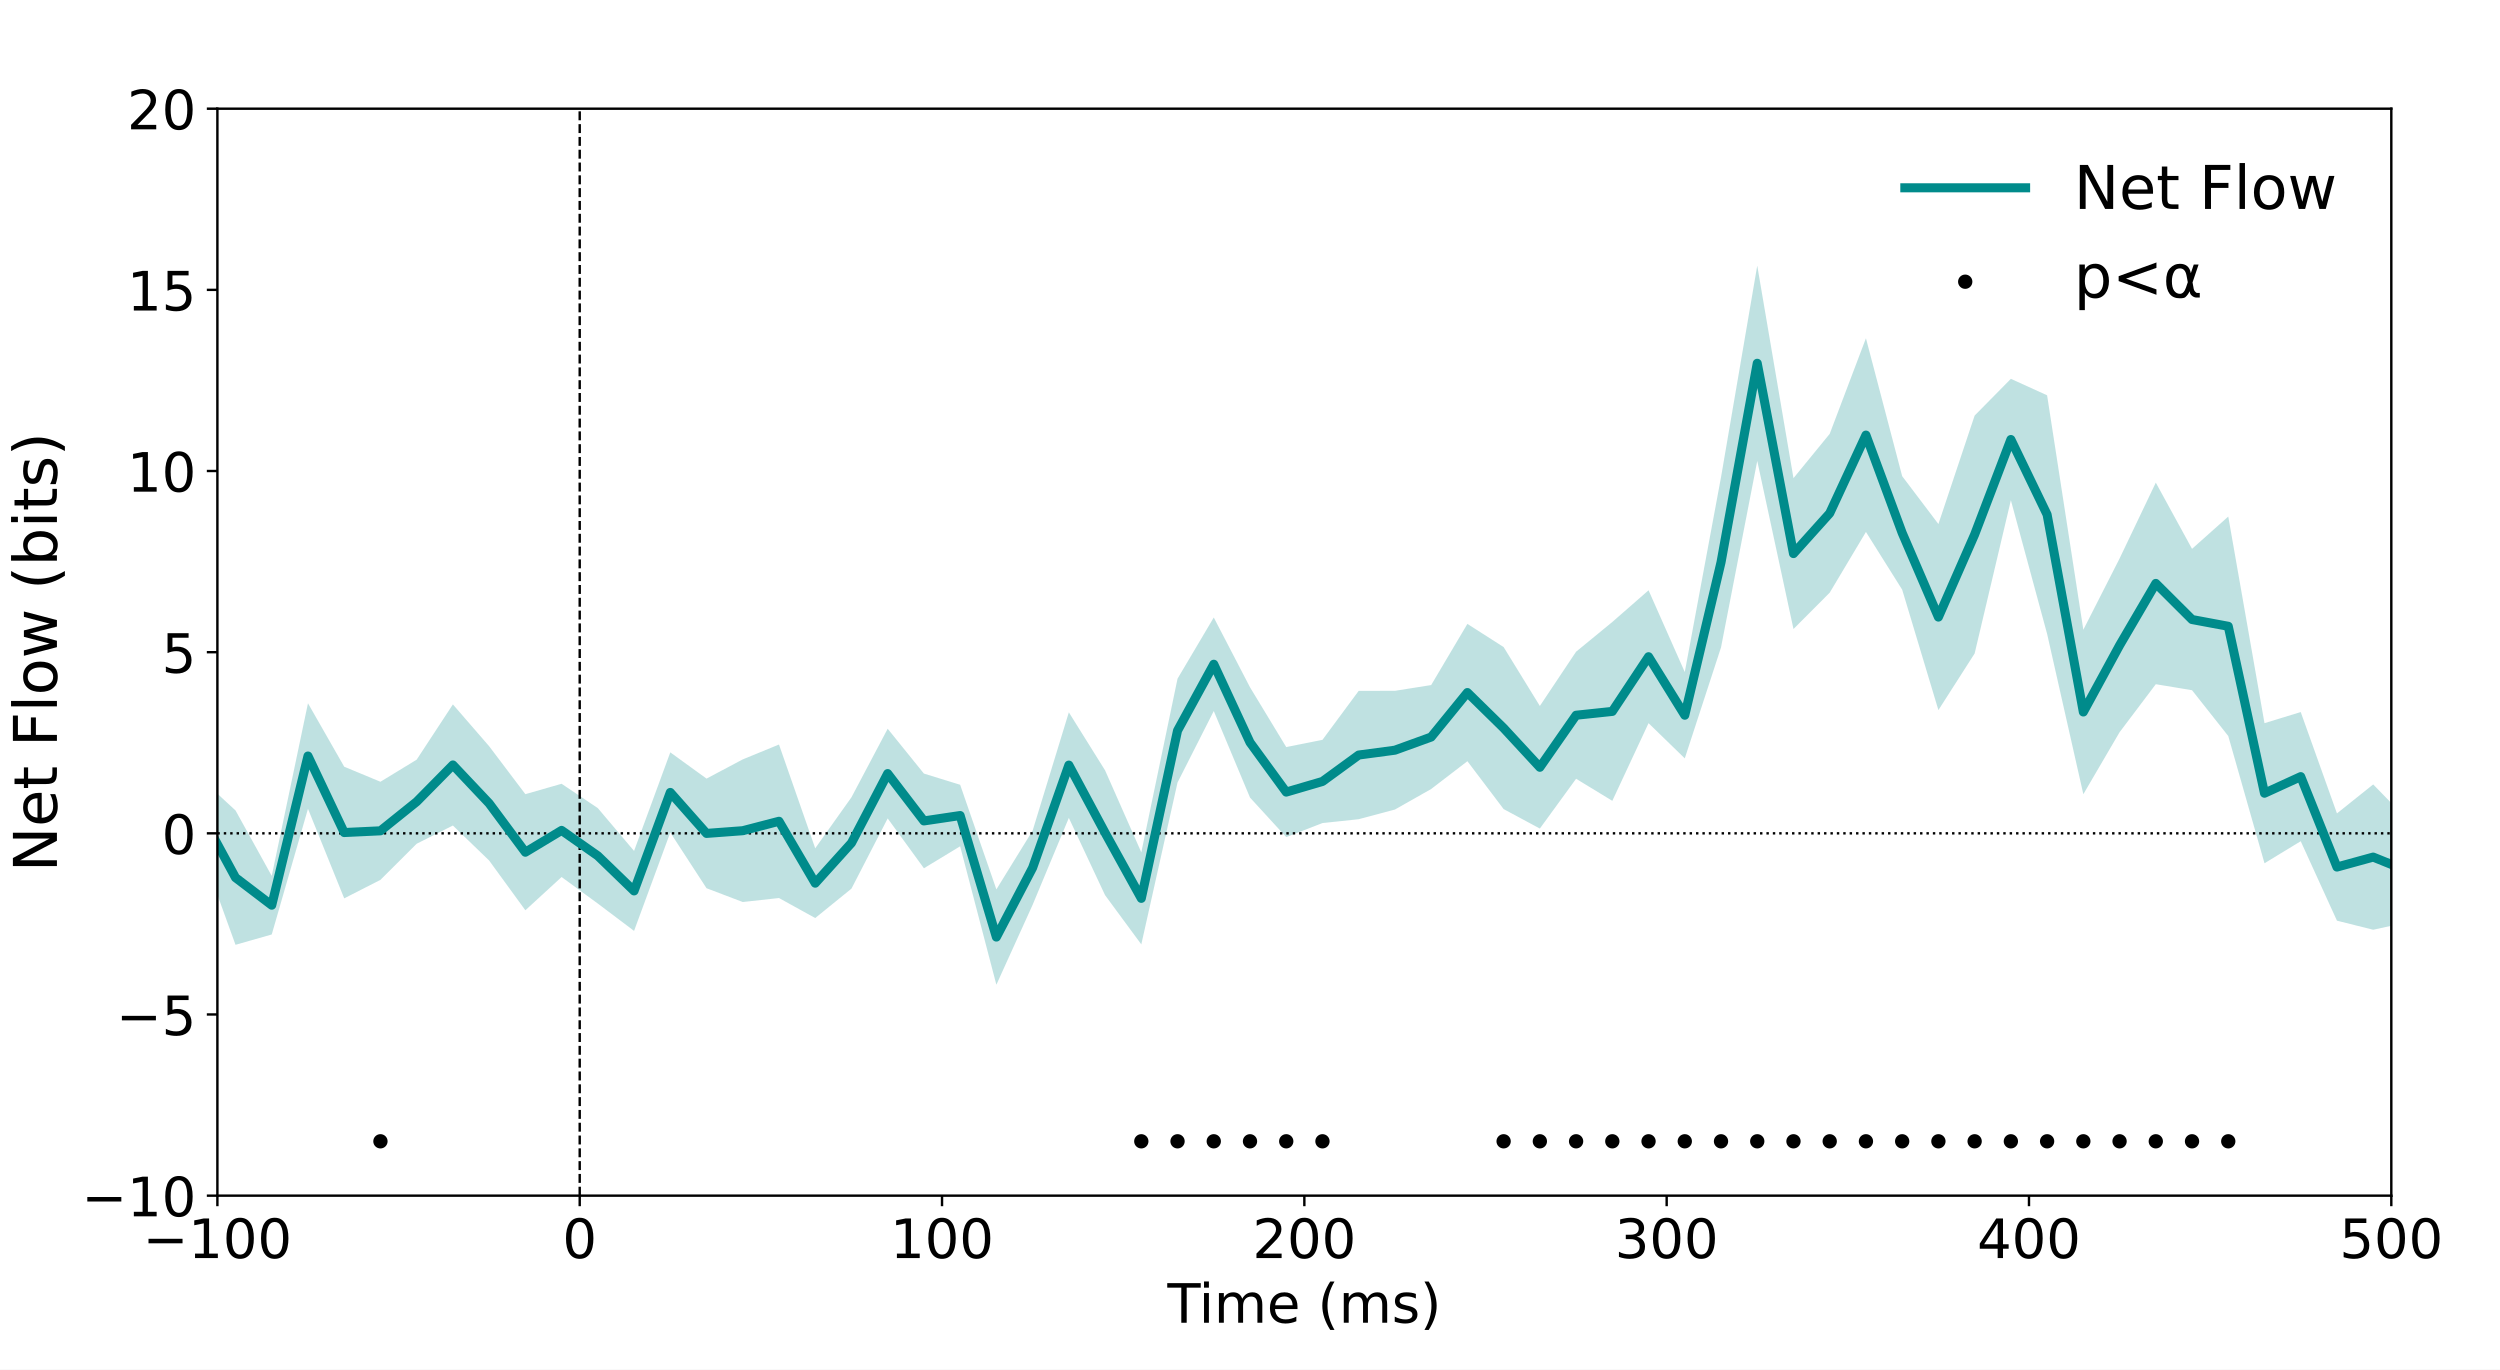
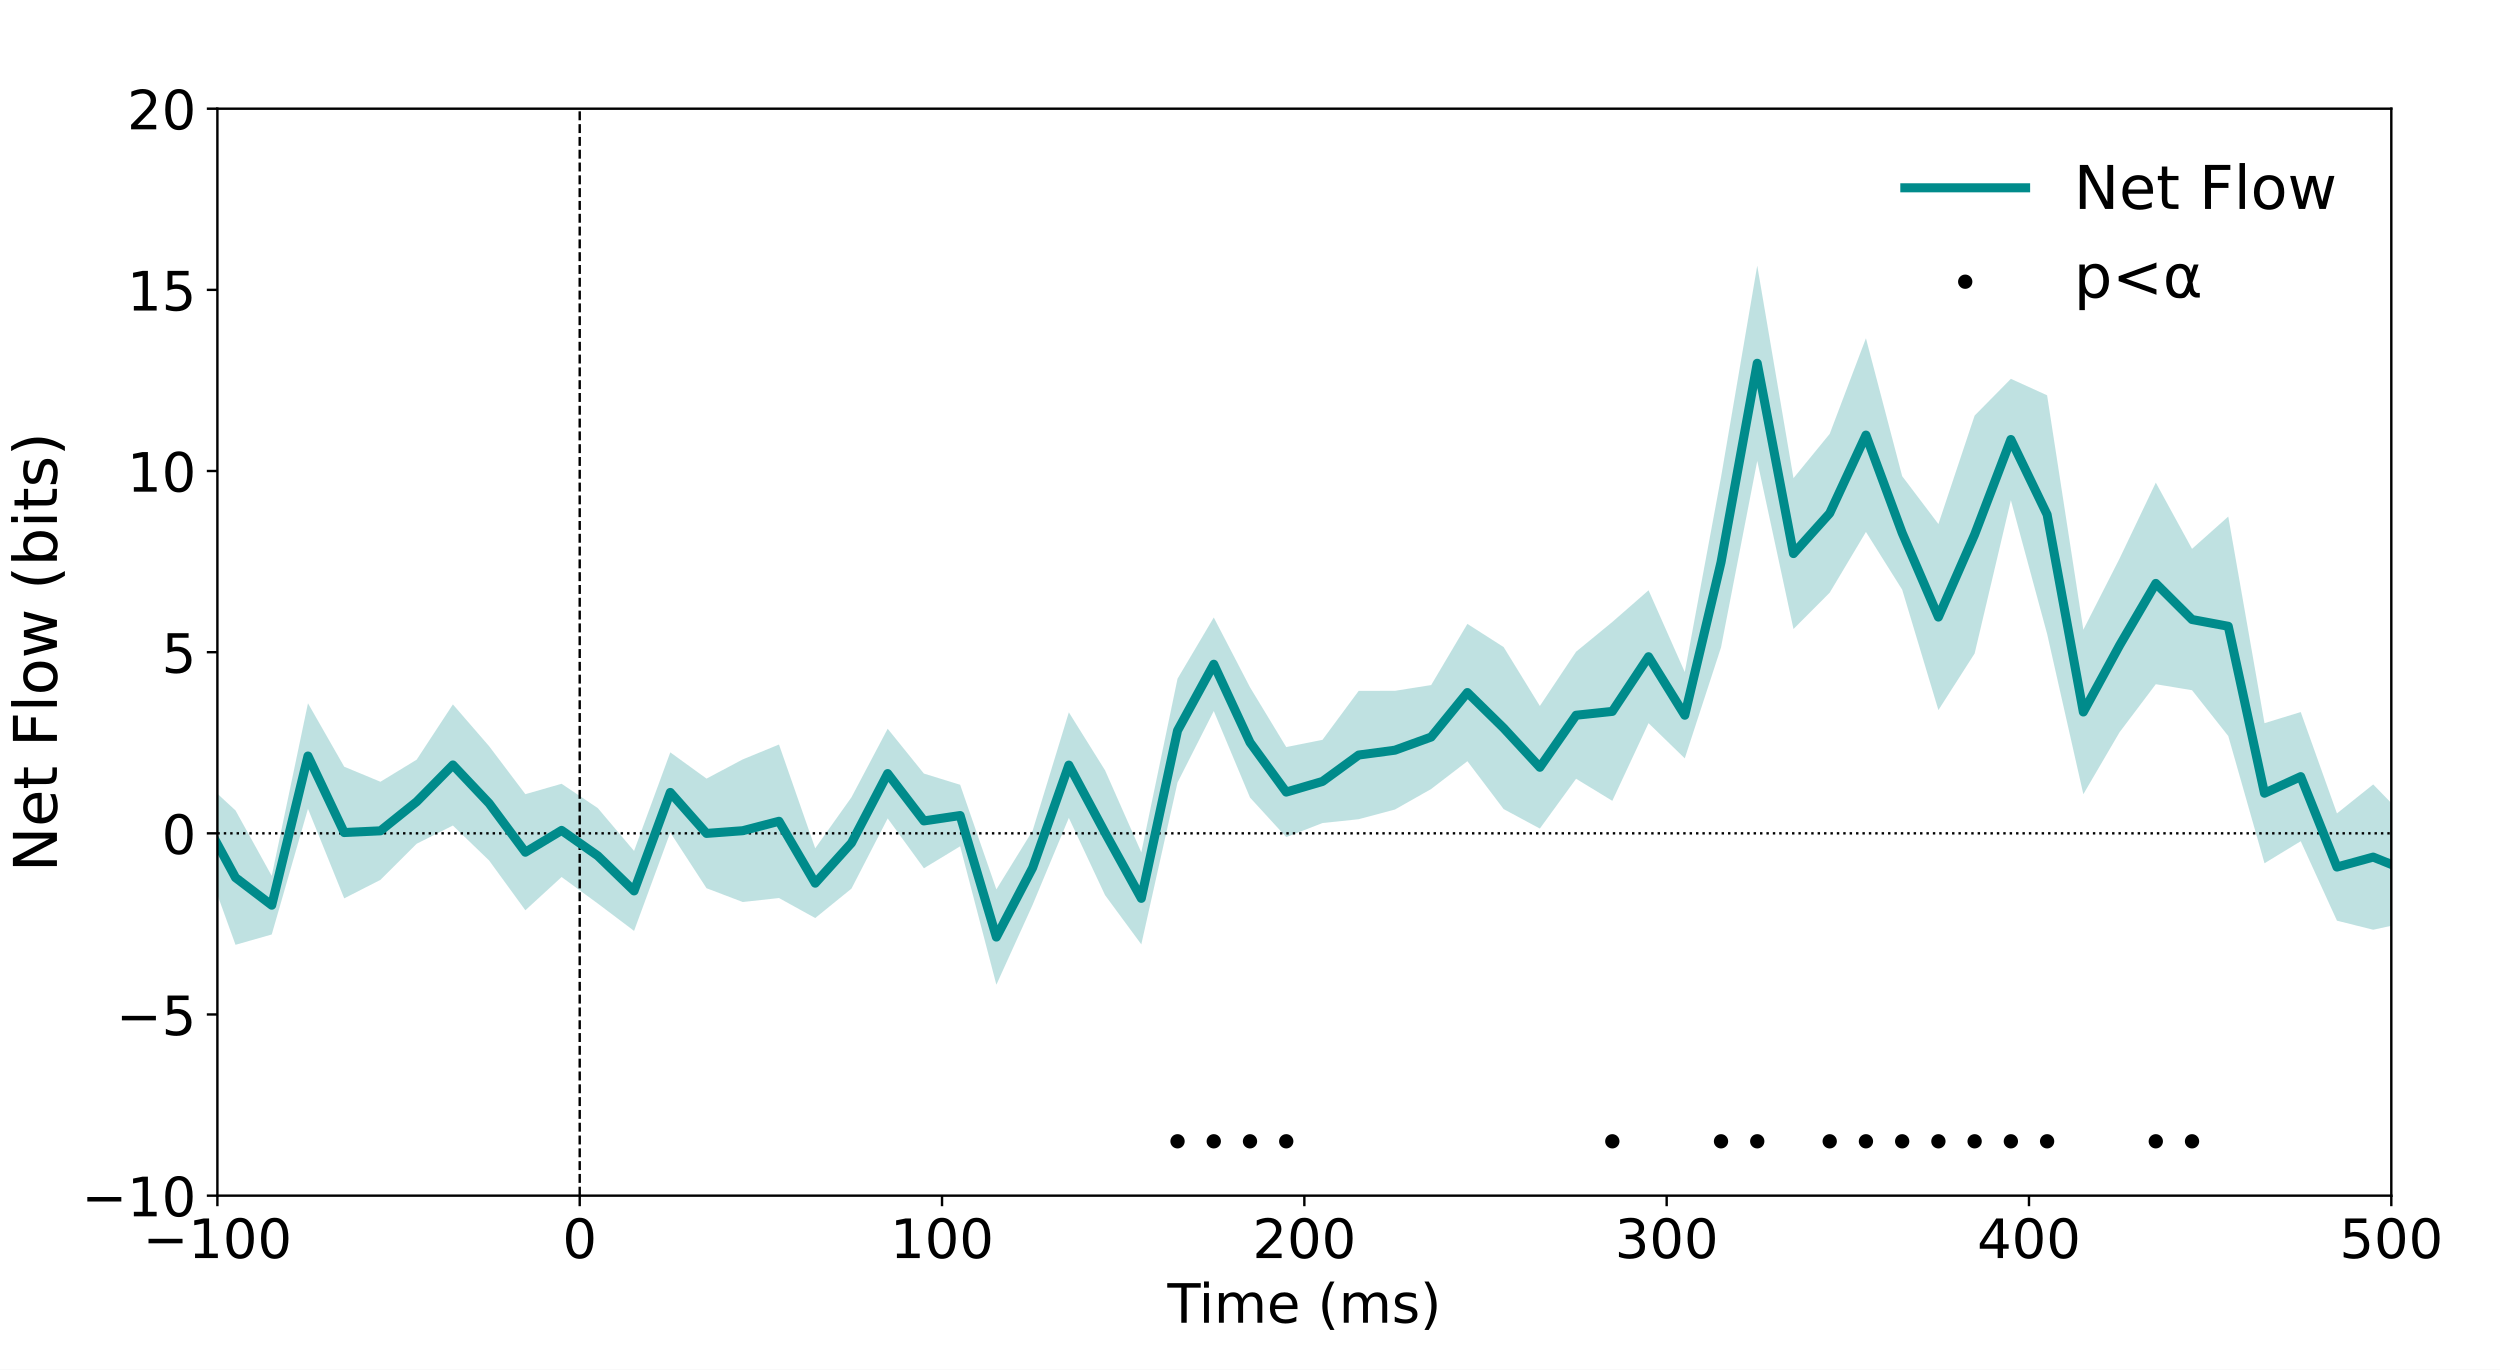
<svg xmlns="http://www.w3.org/2000/svg" xmlns:xlink="http://www.w3.org/1999/xlink" width="828pt" height="453.6pt" viewBox="0 0 828 453.6" version="1.1">
  <defs>
    <style type="text/css">*{stroke-linejoin: round; stroke-linecap: butt}</style>
  </defs>
  <g id="figure_1">
    <g id="patch_1">
      <path d="M 0 453.6  L 828 453.6  L 828 0  L 0 0  z " style="fill: #ffffff" />
    </g>
    <g id="axes_1">
      <g id="patch_2">
        <path d="M 72 396  L 792 396  L 792 36  L 72 36  z " style="fill: #ffffff" />
      </g>
      <g id="PolyCollection_1">
-         <path d="M -6 237.566  L -6 272.671  L 6 289.697  L 18 273.021  L 30 289.96  L 42 311.497  L 54 282.624  L 66 279.716  L 78 312.921  L 90 309.497  L 102 267.867  L 114 297.539  L 126 291.411  L 138 279.449  L 150 273.414  L 162 285.001  L 174 301.483  L 186 290.467  L 198 299.263  L 210 308.313  L 222 275.724  L 234 294.178  L 246 298.748  L 258 297.427  L 270 304.054  L 282 294.323  L 294 271.059  L 306 287.57  L 318 280.293  L 330 326.144  L 342 299.689  L 354 270.887  L 366 296.488  L 378 312.778  L 390 259.174  L 402 235.489  L 414 264.153  L 426 277.247  L 438 272.601  L 450 271.321  L 462 268.119  L 474 261.321  L 486 252.11  L 498 267.968  L 510 274.418  L 522 257.925  L 534 265.239  L 546 239.513  L 558 251.173  L 570 214.421  L 582 152.651  L 594 208.327  L 606 196.294  L 618 176.183  L 630 195.3  L 642 235.184  L 654 216.43  L 666 165.674  L 678 209.934  L 690 263.046  L 702 242.516  L 714 226.611  L 726 228.598  L 738 243.774  L 750 285.911  L 762 278.613  L 774 304.93  L 786 307.933  L 798 305.305  L 810 314.146  L 822 296.41  L 834 306.614  L 846 335.026  L 858 339.206  L 870 322.616  L 882 281.7  L 894 293.972  L 906 269.194  L 918 304.52  L 930 280.166  L 942 313.529  L 954 273.703  L 966 289.232  L 978 272.652  L 990 291.102  L 1002 298.659  L 1014 300.167  L 1026 308.283  L 1038 279.846  L 1050 273.667  L 1062 278.461  L 1074 294.71  L 1086 317.636  L 1098 249.518  L 1110 285.066  L 1122 289.346  L 1134 277.749  L 1146 301.961  L 1146 255.821  L 1146 255.821  L 1134 246.455  L 1122 263.233  L 1110 252.336  L 1098 227.911  L 1086 286.891  L 1074 260.689  L 1062 246.478  L 1050 246.288  L 1038 237.566  L 1026 273.759  L 1014 265.849  L 1002 254.057  L 990 249.32  L 978 243.023  L 966 239.645  L 954 246.666  L 942 283.416  L 930 238.059  L 918 256.352  L 906 224.445  L 894 260.409  L 882 258.524  L 870 288.057  L 858 281.169  L 846 301.259  L 834 273.361  L 822 265.396  L 810 272.44  L 798 272.138  L 786 259.801  L 774 269.403  L 762 235.83  L 750 239.515  L 738 171.079  L 726 181.778  L 714 159.843  L 702 184.984  L 690 208.572  L 678 130.922  L 666 125.469  L 654 137.638  L 642 173.56  L 630 157.708  L 618 112.027  L 606 143.687  L 594 158.368  L 582 87.984  L 570 158.067  L 558 222.585  L 546 195.504  L 534 205.997  L 522 215.847  L 510 233.821  L 498 214.309  L 486 206.635  L 474 226.893  L 462 228.8  L 450 228.81  L 438 245.034  L 426 247.427  L 414 227.624  L 402 204.514  L 390 224.776  L 378 282.296  L 366 255.138  L 354 235.922  L 342 275.114  L 330 294.566  L 318 259.915  L 306 256.209  L 294 241.36  L 282 264.07  L 270 280.953  L 258 246.585  L 246 251.51  L 234 257.874  L 222 249.185  L 210 281.829  L 198 267.652  L 186 259.587  L 174 263.027  L 162 247.144  L 150 233.299  L 138 251.6  L 126 258.921  L 114 253.93  L 102 232.923  L 90 290.1  L 78 268.413  L 66 257.339  L 54 245.672  L 42 289.07  L 30 255.782  L 18 238.205  L 6 258.828  L -6 237.566  z " clip-path="url(#p884e5a79b1)" style="fill: #008b8b; fill-opacity: 0.25" />
+         <path d="M -6 237.566  L -6 272.671  L 6 289.697  L 18 273.021  L 30 289.96  L 42 311.497  L 54 282.624  L 66 279.716  L 78 312.921  L 90 309.497  L 102 267.867  L 114 297.539  L 126 291.411  L 138 279.449  L 150 273.414  L 162 285.001  L 174 301.483  L 186 290.467  L 198 299.263  L 210 308.313  L 222 275.724  L 234 294.178  L 246 298.748  L 258 297.427  L 270 304.054  L 282 294.323  L 294 271.059  L 306 287.57  L 318 280.293  L 330 326.144  L 342 299.689  L 354 270.887  L 366 296.488  L 378 312.778  L 390 259.174  L 402 235.489  L 414 264.153  L 426 277.247  L 438 272.601  L 450 271.321  L 462 268.119  L 474 261.321  L 486 252.11  L 498 267.968  L 510 274.418  L 522 257.925  L 534 265.239  L 546 239.513  L 558 251.173  L 570 214.421  L 582 152.651  L 594 208.327  L 606 196.294  L 618 176.183  L 630 195.3  L 642 235.184  L 654 216.43  L 666 165.674  L 678 209.934  L 690 263.046  L 702 242.516  L 714 226.611  L 726 228.598  L 738 243.774  L 750 285.911  L 762 278.613  L 774 304.93  L 786 307.933  L 798 305.305  L 810 314.146  L 822 296.41  L 834 306.614  L 846 335.026  L 858 339.206  L 870 322.616  L 882 281.7  L 894 293.972  L 906 269.194  L 918 304.52  L 930 280.166  L 942 313.529  L 954 273.703  L 966 289.232  L 978 272.652  L 990 291.102  L 1002 298.659  L 1014 300.167  L 1026 308.283  L 1038 279.846  L 1050 273.667  L 1062 278.461  L 1074 294.71  L 1086 317.636  L 1098 249.518  L 1110 285.066  L 1122 289.346  L 1134 277.749  L 1146 301.961  L 1146 255.821  L 1146 255.821  L 1134 246.455  L 1122 263.233  L 1110 252.336  L 1098 227.911  L 1086 286.891  L 1074 260.689  L 1062 246.478  L 1050 246.288  L 1038 237.566  L 1026 273.759  L 1014 265.849  L 1002 254.057  L 990 249.32  L 978 243.023  L 966 239.645  L 954 246.666  L 942 283.416  L 930 238.059  L 918 256.352  L 906 224.445  L 894 260.409  L 882 258.524  L 870 288.057  L 858 281.169  L 846 301.259  L 834 273.361  L 822 265.396  L 810 272.44  L 798 272.138  L 786 259.801  L 774 269.403  L 762 235.83  L 750 239.515  L 738 171.079  L 726 181.778  L 714 159.843  L 702 184.984  L 690 208.572  L 678 130.922  L 666 125.469  L 654 137.638  L 642 173.56  L 630 157.708  L 618 112.027  L 606 143.687  L 594 158.368  L 582 87.984  L 570 158.067  L 558 222.585  L 546 195.504  L 534 205.997  L 522 215.847  L 510 233.821  L 498 214.309  L 486 206.635  L 474 226.893  L 462 228.8  L 450 228.81  L 438 245.034  L 426 247.427  L 414 227.624  L 402 204.514  L 390 224.776  L 378 282.296  L 366 255.138  L 354 235.922  L 342 275.114  L 330 294.566  L 318 259.915  L 306 256.209  L 294 241.36  L 282 264.07  L 270 280.953  L 258 246.585  L 246 251.51  L 234 257.874  L 222 249.185  L 210 281.829  L 198 267.652  L 186 259.587  L 174 263.027  L 162 247.144  L 150 233.299  L 138 251.6  L 126 258.921  L 114 253.93  L 102 232.923  L 90 290.1  L 78 268.413  L 66 257.339  L 54 245.672  L 42 289.07  L 30 255.782  L 18 238.205  L 6 258.828  L -6 237.566  z " clip-path="url(#p13a13a6a0f)" style="fill: #008b8b; fill-opacity: 0.25" />
      </g>
      <g id="matplotlib.axis_1">
        <g id="xtick_1">
          <g id="line2d_1">
            <defs>
-               <path id="m52798f2dbb" d="M 0 0  L 0 3.5  " style="stroke: #000000; stroke-width: 0.8" />
-             </defs>
-             <g>
-               <use xlink:href="#m52798f2dbb" x="72" y="396" style="stroke: #000000; stroke-width: 0.8" />
+               <path id="m64ba8bc2fc" d="M 0 0  L 0 3.5  " style="stroke: #000000; stroke-width: 0.8" />
+             </defs>
+             <g>
+               <use xlink:href="#m64ba8bc2fc" x="72" y="396" style="stroke: #000000; stroke-width: 0.8" />
            </g>
          </g>
          <g id="text_1">
            <g transform="translate(47.27953 416.6772) scale(0.18 -0.18)">
              <defs>
                <path id="DejaVuSans-2212" d="M 678 2272  L 4684 2272  L 4684 1741  L 678 1741  L 678 2272  z " transform="scale(0.015625)" />
                <path id="DejaVuSans-31" d="M 794 531  L 1825 531  L 1825 4091  L 703 3866  L 703 4441  L 1819 4666  L 2450 4666  L 2450 531  L 3481 531  L 3481 0  L 794 0  L 794 531  z " transform="scale(0.015625)" />
                <path id="DejaVuSans-30" d="M 2034 4250  Q 1547 4250 1301 3770  Q 1056 3291 1056 2328  Q 1056 1369 1301 889  Q 1547 409 2034 409  Q 2525 409 2770 889  Q 3016 1369 3016 2328  Q 3016 3291 2770 3770  Q 2525 4250 2034 4250  z M 2034 4750  Q 2819 4750 3233 4129  Q 3647 3509 3647 2328  Q 3647 1150 3233 529  Q 2819 -91 2034 -91  Q 1250 -91 836 529  Q 422 1150 422 2328  Q 422 3509 836 4129  Q 1250 4750 2034 4750  z " transform="scale(0.015625)" />
              </defs>
              <use xlink:href="#DejaVuSans-2212" />
              <use xlink:href="#DejaVuSans-31" x="83.789" />
              <use xlink:href="#DejaVuSans-30" x="147.412" />
              <use xlink:href="#DejaVuSans-30" x="211.035" />
            </g>
          </g>
        </g>
        <g id="xtick_2">
          <g id="line2d_2">
            <g>
-               <use xlink:href="#m52798f2dbb" x="192" y="396" style="stroke: #000000; stroke-width: 0.8" />
+               <use xlink:href="#m64ba8bc2fc" x="192" y="396" style="stroke: #000000; stroke-width: 0.8" />
            </g>
          </g>
          <g id="text_2">
            <g transform="translate(186.2738 416.6772) scale(0.18 -0.18)">
              <use xlink:href="#DejaVuSans-30" />
            </g>
          </g>
        </g>
        <g id="xtick_3">
          <g id="line2d_3">
            <g>
-               <use xlink:href="#m52798f2dbb" x="312" y="396" style="stroke: #000000; stroke-width: 0.8" />
+               <use xlink:href="#m64ba8bc2fc" x="312" y="396" style="stroke: #000000; stroke-width: 0.8" />
            </g>
          </g>
          <g id="text_3">
            <g transform="translate(294.8213 416.6772) scale(0.18 -0.18)">
              <use xlink:href="#DejaVuSans-31" />
              <use xlink:href="#DejaVuSans-30" x="63.623" />
              <use xlink:href="#DejaVuSans-30" x="127.246" />
            </g>
          </g>
        </g>
        <g id="xtick_4">
          <g id="line2d_4">
            <g>
-               <use xlink:href="#m52798f2dbb" x="432" y="396" style="stroke: #000000; stroke-width: 0.8" />
+               <use xlink:href="#m64ba8bc2fc" x="432" y="396" style="stroke: #000000; stroke-width: 0.8" />
            </g>
          </g>
          <g id="text_4">
            <g transform="translate(414.8213 416.6772) scale(0.18 -0.18)">
              <defs>
                <path id="DejaVuSans-32" d="M 1228 531  L 3431 531  L 3431 0  L 469 0  L 469 531  Q 828 903 1448 1529  Q 2069 2156 2228 2338  Q 2531 2678 2651 2914  Q 2772 3150 2772 3378  Q 2772 3750 2511 3984  Q 2250 4219 1831 4219  Q 1534 4219 1204 4116  Q 875 4013 500 3803  L 500 4441  Q 881 4594 1212 4672  Q 1544 4750 1819 4750  Q 2544 4750 2975 4387  Q 3406 4025 3406 3419  Q 3406 3131 3298 2873  Q 3191 2616 2906 2266  Q 2828 2175 2409 1742  Q 1991 1309 1228 531  z " transform="scale(0.015625)" />
              </defs>
              <use xlink:href="#DejaVuSans-32" />
              <use xlink:href="#DejaVuSans-30" x="63.623" />
              <use xlink:href="#DejaVuSans-30" x="127.246" />
            </g>
          </g>
        </g>
        <g id="xtick_5">
          <g id="line2d_5">
            <g>
-               <use xlink:href="#m52798f2dbb" x="552" y="396" style="stroke: #000000; stroke-width: 0.8" />
+               <use xlink:href="#m64ba8bc2fc" x="552" y="396" style="stroke: #000000; stroke-width: 0.8" />
            </g>
          </g>
          <g id="text_5">
            <g transform="translate(534.8212 416.6772) scale(0.18 -0.18)">
              <defs>
                <path id="DejaVuSans-33" d="M 2597 2516  Q 3050 2419 3304 2112  Q 3559 1806 3559 1356  Q 3559 666 3084 287  Q 2609 -91 1734 -91  Q 1441 -91 1130 -33  Q 819 25 488 141  L 488 750  Q 750 597 1062 519  Q 1375 441 1716 441  Q 2309 441 2620 675  Q 2931 909 2931 1356  Q 2931 1769 2642 2001  Q 2353 2234 1838 2234  L 1294 2234  L 1294 2753  L 1863 2753  Q 2328 2753 2575 2939  Q 2822 3125 2822 3475  Q 2822 3834 2567 4026  Q 2313 4219 1838 4219  Q 1578 4219 1281 4162  Q 984 4106 628 3988  L 628 4550  Q 988 4650 1302 4700  Q 1616 4750 1894 4750  Q 2613 4750 3031 4423  Q 3450 4097 3450 3541  Q 3450 3153 3228 2886  Q 3006 2619 2597 2516  z " transform="scale(0.015625)" />
              </defs>
              <use xlink:href="#DejaVuSans-33" />
              <use xlink:href="#DejaVuSans-30" x="63.623" />
              <use xlink:href="#DejaVuSans-30" x="127.246" />
            </g>
          </g>
        </g>
        <g id="xtick_6">
          <g id="line2d_6">
            <g>
-               <use xlink:href="#m52798f2dbb" x="672" y="396" style="stroke: #000000; stroke-width: 0.8" />
+               <use xlink:href="#m64ba8bc2fc" x="672" y="396" style="stroke: #000000; stroke-width: 0.8" />
            </g>
          </g>
          <g id="text_6">
            <g transform="translate(654.8212 416.6772) scale(0.18 -0.18)">
              <defs>
                <path id="DejaVuSans-34" d="M 2419 4116  L 825 1625  L 2419 1625  L 2419 4116  z M 2253 4666  L 3047 4666  L 3047 1625  L 3713 1625  L 3713 1100  L 3047 1100  L 3047 0  L 2419 0  L 2419 1100  L 313 1100  L 313 1709  L 2253 4666  z " transform="scale(0.015625)" />
              </defs>
              <use xlink:href="#DejaVuSans-34" />
              <use xlink:href="#DejaVuSans-30" x="63.623" />
              <use xlink:href="#DejaVuSans-30" x="127.246" />
            </g>
          </g>
        </g>
        <g id="xtick_7">
          <g id="line2d_7">
            <g>
-               <use xlink:href="#m52798f2dbb" x="792" y="396" style="stroke: #000000; stroke-width: 0.8" />
+               <use xlink:href="#m64ba8bc2fc" x="792" y="396" style="stroke: #000000; stroke-width: 0.8" />
            </g>
          </g>
          <g id="text_7">
            <g transform="translate(774.8212 416.6772) scale(0.18 -0.18)">
              <defs>
                <path id="DejaVuSans-35" d="M 691 4666  L 3169 4666  L 3169 4134  L 1269 4134  L 1269 2991  Q 1406 3038 1543 3061  Q 1681 3084 1819 3084  Q 2600 3084 3056 2656  Q 3513 2228 3513 1497  Q 3513 744 3044 326  Q 2575 -91 1722 -91  Q 1428 -91 1123 -41  Q 819 9 494 109  L 494 744  Q 775 591 1075 516  Q 1375 441 1709 441  Q 2250 441 2565 725  Q 2881 1009 2881 1497  Q 2881 1984 2565 2268  Q 2250 2553 1709 2553  Q 1456 2553 1204 2497  Q 953 2441 691 2322  L 691 4666  z " transform="scale(0.015625)" />
              </defs>
              <use xlink:href="#DejaVuSans-35" />
              <use xlink:href="#DejaVuSans-30" x="63.623" />
              <use xlink:href="#DejaVuSans-30" x="127.246" />
            </g>
          </g>
        </g>
        <g id="text_8">
          <g transform="translate(386.6414 438.0978) scale(0.18 -0.18)">
            <defs>
              <path id="DejaVuSans-54" d="M -19 4666  L 3928 4666  L 3928 4134  L 2272 4134  L 2272 0  L 1638 0  L 1638 4134  L -19 4134  L -19 4666  z " transform="scale(0.015625)" />
              <path id="DejaVuSans-69" d="M 603 3500  L 1178 3500  L 1178 0  L 603 0  L 603 3500  z M 603 4863  L 1178 4863  L 1178 4134  L 603 4134  L 603 4863  z " transform="scale(0.015625)" />
              <path id="DejaVuSans-6d" d="M 3328 2828  Q 3544 3216 3844 3400  Q 4144 3584 4550 3584  Q 5097 3584 5394 3201  Q 5691 2819 5691 2113  L 5691 0  L 5113 0  L 5113 2094  Q 5113 2597 4934 2840  Q 4756 3084 4391 3084  Q 3944 3084 3684 2787  Q 3425 2491 3425 1978  L 3425 0  L 2847 0  L 2847 2094  Q 2847 2600 2669 2842  Q 2491 3084 2119 3084  Q 1678 3084 1418 2786  Q 1159 2488 1159 1978  L 1159 0  L 581 0  L 581 3500  L 1159 3500  L 1159 2956  Q 1356 3278 1631 3431  Q 1906 3584 2284 3584  Q 2666 3584 2933 3390  Q 3200 3197 3328 2828  z " transform="scale(0.015625)" />
              <path id="DejaVuSans-65" d="M 3597 1894  L 3597 1613  L 953 1613  Q 991 1019 1311 708  Q 1631 397 2203 397  Q 2534 397 2845 478  Q 3156 559 3463 722  L 3463 178  Q 3153 47 2828 -22  Q 2503 -91 2169 -91  Q 1331 -91 842 396  Q 353 884 353 1716  Q 353 2575 817 3079  Q 1281 3584 2069 3584  Q 2775 3584 3186 3129  Q 3597 2675 3597 1894  z M 3022 2063  Q 3016 2534 2758 2815  Q 2500 3097 2075 3097  Q 1594 3097 1305 2825  Q 1016 2553 972 2059  L 3022 2063  z " transform="scale(0.015625)" />
              <path id="DejaVuSans-20" transform="scale(0.015625)" />
              <path id="DejaVuSans-28" d="M 1984 4856  Q 1566 4138 1362 3434  Q 1159 2731 1159 2009  Q 1159 1288 1364 580  Q 1569 -128 1984 -844  L 1484 -844  Q 1016 -109 783 600  Q 550 1309 550 2009  Q 550 2706 781 3412  Q 1013 4119 1484 4856  L 1984 4856  z " transform="scale(0.015625)" />
              <path id="DejaVuSans-73" d="M 2834 3397  L 2834 2853  Q 2591 2978 2328 3040  Q 2066 3103 1784 3103  Q 1356 3103 1142 2972  Q 928 2841 928 2578  Q 928 2378 1081 2264  Q 1234 2150 1697 2047  L 1894 2003  Q 2506 1872 2764 1633  Q 3022 1394 3022 966  Q 3022 478 2636 193  Q 2250 -91 1575 -91  Q 1294 -91 989 -36  Q 684 19 347 128  L 347 722  Q 666 556 975 473  Q 1284 391 1588 391  Q 1994 391 2212 530  Q 2431 669 2431 922  Q 2431 1156 2273 1281  Q 2116 1406 1581 1522  L 1381 1569  Q 847 1681 609 1914  Q 372 2147 372 2553  Q 372 3047 722 3315  Q 1072 3584 1716 3584  Q 2034 3584 2315 3537  Q 2597 3491 2834 3397  z " transform="scale(0.015625)" />
              <path id="DejaVuSans-29" d="M 513 4856  L 1013 4856  Q 1481 4119 1714 3412  Q 1947 2706 1947 2009  Q 1947 1309 1714 600  Q 1481 -109 1013 -844  L 513 -844  Q 928 -128 1133 580  Q 1338 1288 1338 2009  Q 1338 2731 1133 3434  Q 928 4138 513 4856  z " transform="scale(0.015625)" />
            </defs>
            <use xlink:href="#DejaVuSans-54" />
            <use xlink:href="#DejaVuSans-69" x="57.959" />
            <use xlink:href="#DejaVuSans-6d" x="85.742" />
            <use xlink:href="#DejaVuSans-65" x="183.154" />
            <use xlink:href="#DejaVuSans-20" x="244.678" />
            <use xlink:href="#DejaVuSans-28" x="276.465" />
            <use xlink:href="#DejaVuSans-6d" x="315.479" />
            <use xlink:href="#DejaVuSans-73" x="412.891" />
            <use xlink:href="#DejaVuSans-29" x="464.99" />
          </g>
        </g>
      </g>
      <g id="matplotlib.axis_2">
        <g id="ytick_1">
          <g id="line2d_8">
            <defs>
-               <path id="m2e2aed94a9" d="M 0 0  L -3.5 0  " style="stroke: #000000; stroke-width: 0.8" />
-             </defs>
-             <g>
-               <use xlink:href="#m2e2aed94a9" x="72" y="396" style="stroke: #000000; stroke-width: 0.8" />
+               <path id="m1441400df6" d="M 0 0  L -3.5 0  " style="stroke: #000000; stroke-width: 0.8" />
+             </defs>
+             <g>
+               <use xlink:href="#m1441400df6" x="72" y="396" style="stroke: #000000; stroke-width: 0.8" />
            </g>
          </g>
          <g id="text_9">
            <g transform="translate(27.01156 402.8386) scale(0.18 -0.18)">
              <use xlink:href="#DejaVuSans-2212" />
              <use xlink:href="#DejaVuSans-31" x="83.789" />
              <use xlink:href="#DejaVuSans-30" x="147.412" />
            </g>
          </g>
        </g>
        <g id="ytick_2">
          <g id="line2d_9">
            <g>
-               <use xlink:href="#m2e2aed94a9" x="72" y="336" style="stroke: #000000; stroke-width: 0.8" />
+               <use xlink:href="#m1441400df6" x="72" y="336" style="stroke: #000000; stroke-width: 0.8" />
            </g>
          </g>
          <g id="text_10">
            <g transform="translate(38.46406 342.8386) scale(0.18 -0.18)">
              <use xlink:href="#DejaVuSans-2212" />
              <use xlink:href="#DejaVuSans-35" x="83.789" />
            </g>
          </g>
        </g>
        <g id="ytick_3">
          <g id="line2d_10">
            <g>
-               <use xlink:href="#m2e2aed94a9" x="72" y="276" style="stroke: #000000; stroke-width: 0.8" />
+               <use xlink:href="#m1441400df6" x="72" y="276" style="stroke: #000000; stroke-width: 0.8" />
            </g>
          </g>
          <g id="text_11">
            <g transform="translate(53.5475 282.8386) scale(0.18 -0.18)">
              <use xlink:href="#DejaVuSans-30" />
            </g>
          </g>
        </g>
        <g id="ytick_4">
          <g id="line2d_11">
            <g>
-               <use xlink:href="#m2e2aed94a9" x="72" y="216" style="stroke: #000000; stroke-width: 0.8" />
+               <use xlink:href="#m1441400df6" x="72" y="216" style="stroke: #000000; stroke-width: 0.8" />
            </g>
          </g>
          <g id="text_12">
            <g transform="translate(53.5475 222.8386) scale(0.18 -0.18)">
              <use xlink:href="#DejaVuSans-35" />
            </g>
          </g>
        </g>
        <g id="ytick_5">
          <g id="line2d_12">
            <g>
-               <use xlink:href="#m2e2aed94a9" x="72" y="156" style="stroke: #000000; stroke-width: 0.8" />
+               <use xlink:href="#m1441400df6" x="72" y="156" style="stroke: #000000; stroke-width: 0.8" />
            </g>
          </g>
          <g id="text_13">
            <g transform="translate(42.095 162.8386) scale(0.18 -0.18)">
              <use xlink:href="#DejaVuSans-31" />
              <use xlink:href="#DejaVuSans-30" x="63.623" />
            </g>
          </g>
        </g>
        <g id="ytick_6">
          <g id="line2d_13">
            <g>
-               <use xlink:href="#m2e2aed94a9" x="72" y="96" style="stroke: #000000; stroke-width: 0.8" />
+               <use xlink:href="#m1441400df6" x="72" y="96" style="stroke: #000000; stroke-width: 0.8" />
            </g>
          </g>
          <g id="text_14">
            <g transform="translate(42.095 102.8386) scale(0.18 -0.18)">
              <use xlink:href="#DejaVuSans-31" />
              <use xlink:href="#DejaVuSans-35" x="63.623" />
            </g>
          </g>
        </g>
        <g id="ytick_7">
          <g id="line2d_14">
            <g>
-               <use xlink:href="#m2e2aed94a9" x="72" y="36" style="stroke: #000000; stroke-width: 0.8" />
+               <use xlink:href="#m1441400df6" x="72" y="36" style="stroke: #000000; stroke-width: 0.8" />
            </g>
          </g>
          <g id="text_15">
            <g transform="translate(42.095 42.83859) scale(0.18 -0.18)">
              <use xlink:href="#DejaVuSans-32" />
              <use xlink:href="#DejaVuSans-30" x="63.623" />
            </g>
          </g>
        </g>
        <g id="text_16">
          <g transform="translate(18.85219 288.7969) rotate(-90) scale(0.2 -0.2)">
            <defs>
              <path id="DejaVuSans-4e" d="M 628 4666  L 1478 4666  L 3547 763  L 3547 4666  L 4159 4666  L 4159 0  L 3309 0  L 1241 3903  L 1241 0  L 628 0  L 628 4666  z " transform="scale(0.015625)" />
              <path id="DejaVuSans-74" d="M 1172 4494  L 1172 3500  L 2356 3500  L 2356 3053  L 1172 3053  L 1172 1153  Q 1172 725 1289 603  Q 1406 481 1766 481  L 2356 481  L 2356 0  L 1766 0  Q 1100 0 847 248  Q 594 497 594 1153  L 594 3053  L 172 3053  L 172 3500  L 594 3500  L 594 4494  L 1172 4494  z " transform="scale(0.015625)" />
              <path id="DejaVuSans-46" d="M 628 4666  L 3309 4666  L 3309 4134  L 1259 4134  L 1259 2759  L 3109 2759  L 3109 2228  L 1259 2228  L 1259 0  L 628 0  L 628 4666  z " transform="scale(0.015625)" />
              <path id="DejaVuSans-6c" d="M 603 4863  L 1178 4863  L 1178 0  L 603 0  L 603 4863  z " transform="scale(0.015625)" />
              <path id="DejaVuSans-6f" d="M 1959 3097  Q 1497 3097 1228 2736  Q 959 2375 959 1747  Q 959 1119 1226 758  Q 1494 397 1959 397  Q 2419 397 2687 759  Q 2956 1122 2956 1747  Q 2956 2369 2687 2733  Q 2419 3097 1959 3097  z M 1959 3584  Q 2709 3584 3137 3096  Q 3566 2609 3566 1747  Q 3566 888 3137 398  Q 2709 -91 1959 -91  Q 1206 -91 779 398  Q 353 888 353 1747  Q 353 2609 779 3096  Q 1206 3584 1959 3584  z " transform="scale(0.015625)" />
              <path id="DejaVuSans-77" d="M 269 3500  L 844 3500  L 1563 769  L 2278 3500  L 2956 3500  L 3675 769  L 4391 3500  L 4966 3500  L 4050 0  L 3372 0  L 2619 2869  L 1863 0  L 1184 0  L 269 3500  z " transform="scale(0.015625)" />
              <path id="DejaVuSans-62" d="M 3116 1747  Q 3116 2381 2855 2742  Q 2594 3103 2138 3103  Q 1681 3103 1420 2742  Q 1159 2381 1159 1747  Q 1159 1113 1420 752  Q 1681 391 2138 391  Q 2594 391 2855 752  Q 3116 1113 3116 1747  z M 1159 2969  Q 1341 3281 1617 3432  Q 1894 3584 2278 3584  Q 2916 3584 3314 3078  Q 3713 2572 3713 1747  Q 3713 922 3314 415  Q 2916 -91 2278 -91  Q 1894 -91 1617 61  Q 1341 213 1159 525  L 1159 0  L 581 0  L 581 4863  L 1159 4863  L 1159 2969  z " transform="scale(0.015625)" />
            </defs>
            <use xlink:href="#DejaVuSans-4e" />
            <use xlink:href="#DejaVuSans-65" x="74.805" />
            <use xlink:href="#DejaVuSans-74" x="136.328" />
            <use xlink:href="#DejaVuSans-20" x="175.537" />
            <use xlink:href="#DejaVuSans-46" x="207.324" />
            <use xlink:href="#DejaVuSans-6c" x="264.844" />
            <use xlink:href="#DejaVuSans-6f" x="292.627" />
            <use xlink:href="#DejaVuSans-77" x="353.809" />
            <use xlink:href="#DejaVuSans-20" x="435.596" />
            <use xlink:href="#DejaVuSans-28" x="467.383" />
            <use xlink:href="#DejaVuSans-62" x="506.396" />
            <use xlink:href="#DejaVuSans-69" x="569.873" />
            <use xlink:href="#DejaVuSans-74" x="597.656" />
            <use xlink:href="#DejaVuSans-73" x="636.865" />
            <use xlink:href="#DejaVuSans-29" x="688.965" />
          </g>
        </g>
      </g>
      <g id="line2d_15">
-         <path d="M 192 396  L 192 36  " clip-path="url(#p884e5a79b1)" style="fill: none; stroke-dasharray: 2.96,1.28; stroke-dashoffset: 0; stroke: #000000; stroke-width: 0.8" />
+         <path d="M 192 396  L 192 36  " clip-path="url(#p13a13a6a0f)" style="fill: none; stroke-dasharray: 2.96,1.28; stroke-dashoffset: 0; stroke: #000000; stroke-width: 0.8" />
      </g>
      <g id="line2d_16">
-         <path d="M 72 276  L 792 276  " clip-path="url(#p884e5a79b1)" style="fill: none; stroke-dasharray: 0.8,1.32; stroke-dashoffset: 0; stroke: #000000; stroke-width: 0.8" />
+         <path d="M 72 276  L 792 276  " clip-path="url(#p13a13a6a0f)" style="fill: none; stroke-dasharray: 0.8,1.32; stroke-dashoffset: 0; stroke: #000000; stroke-width: 0.8" />
      </g>
      <g id="line2d_17">
-         <path d="M -1 263.095  L 6 274.263  L 18 255.613  L 30 272.871  L 42 300.284  L 54 264.148  L 66 268.527  L 78 290.667  L 90 299.799  L 102 250.395  L 114 275.735  L 126 275.166  L 138 265.525  L 150 253.356  L 162 266.072  L 174 282.255  L 186 275.027  L 198 283.457  L 210 295.071  L 222 262.455  L 234 276.026  L 246 275.129  L 258 272.006  L 270 292.504  L 282 279.197  L 294 256.21  L 306 271.89  L 318 270.104  L 330 310.355  L 342 287.402  L 354 253.404  L 366 275.813  L 378 297.537  L 390 241.975  L 402 220.001  L 414 245.889  L 426 262.337  L 438 258.818  L 450 250.066  L 462 248.46  L 474 244.107  L 486 229.373  L 498 241.138  L 510 254.12  L 522 236.886  L 534 235.618  L 546 217.509  L 558 236.879  L 570 186.244  L 582 120.317  L 594 183.348  L 606 169.99  L 618 144.105  L 630 176.504  L 642 204.372  L 654 177.034  L 666 145.572  L 678 170.428  L 690 235.809  L 702 213.75  L 714 193.227  L 726 205.188  L 738 207.427  L 750 262.713  L 762 257.221  L 774 287.167  L 786 283.867  L 798 288.721  L 810 293.293  L 822 280.903  L 829 286.202  " clip-path="url(#p884e5a79b1)" style="fill: none; stroke: #008b8b; stroke-width: 3; stroke-linecap: square" />
+         <path d="M -1 263.095  L 6 274.263  L 18 255.613  L 30 272.871  L 42 300.284  L 54 264.148  L 66 268.527  L 78 290.667  L 90 299.799  L 102 250.395  L 114 275.735  L 126 275.166  L 138 265.525  L 150 253.356  L 162 266.072  L 174 282.255  L 186 275.027  L 198 283.457  L 210 295.071  L 222 262.455  L 234 276.026  L 246 275.129  L 258 272.006  L 270 292.504  L 282 279.197  L 294 256.21  L 306 271.89  L 318 270.104  L 330 310.355  L 342 287.402  L 354 253.404  L 366 275.813  L 378 297.537  L 390 241.975  L 402 220.001  L 414 245.889  L 426 262.337  L 438 258.818  L 450 250.066  L 462 248.46  L 474 244.107  L 486 229.373  L 498 241.138  L 510 254.12  L 522 236.886  L 534 235.618  L 546 217.509  L 558 236.879  L 570 186.244  L 582 120.317  L 594 183.348  L 606 169.99  L 618 144.105  L 630 176.504  L 642 204.372  L 654 177.034  L 666 145.572  L 678 170.428  L 690 235.809  L 702 213.75  L 714 193.227  L 726 205.188  L 738 207.427  L 750 262.713  L 762 257.221  L 774 287.167  L 786 283.867  L 798 288.721  L 810 293.293  L 822 280.903  L 829 286.202  " clip-path="url(#p13a13a6a0f)" style="fill: none; stroke: #008b8b; stroke-width: 3; stroke-linecap: square" />
      </g>
      <g id="patch_3">
        <path d="M 72 396  L 72 36  " style="fill: none; stroke: #000000; stroke-width: 0.8; stroke-linejoin: miter; stroke-linecap: square" />
      </g>
      <g id="patch_4">
        <path d="M 792 396  L 792 36  " style="fill: none; stroke: #000000; stroke-width: 0.8; stroke-linejoin: miter; stroke-linecap: square" />
      </g>
      <g id="patch_5">
        <path d="M 72 396  L 792 396  " style="fill: none; stroke: #000000; stroke-width: 0.8; stroke-linejoin: miter; stroke-linecap: square" />
      </g>
      <g id="patch_6">
        <path d="M 72 36  L 792 36  " style="fill: none; stroke: #000000; stroke-width: 0.8; stroke-linejoin: miter; stroke-linecap: square" />
      </g>
      <g id="PathCollection_1">
        <defs>
-           <path id="m191109576c" d="M 0 1.871  C 0.496 1.871 0.972 1.674 1.323 1.323  C 1.674 0.972 1.871 0.496 1.871 0  C 1.871 -0.496 1.674 -0.972 1.323 -1.323  C 0.972 -1.674 0.496 -1.871 0 -1.871  C -0.496 -1.871 -0.972 -1.674 -1.323 -1.323  C -1.674 -0.972 -1.871 -0.496 -1.871 0  C -1.871 0.496 -1.674 0.972 -1.323 1.323  C -0.972 1.674 -0.496 1.871 0 1.871  z " style="stroke: #000000" />
+           <path id="m01af136032" d="M 0 1.871  C 0.496 1.871 0.972 1.674 1.323 1.323  C 1.674 0.972 1.871 0.496 1.871 0  C 1.871 -0.496 1.674 -0.972 1.323 -1.323  C 0.972 -1.674 0.496 -1.871 0 -1.871  C -0.496 -1.871 -0.972 -1.674 -1.323 -1.323  C -1.674 -0.972 -1.871 -0.496 -1.871 0  C -1.871 0.496 -1.674 0.972 -1.323 1.323  C -0.972 1.674 -0.496 1.871 0 1.871  z " style="stroke: #000000" />
        </defs>
-         <g clip-path="url(#p884e5a79b1)">
-           <use xlink:href="#m191109576c" x="126" y="378" style="stroke: #000000" />
-           <use xlink:href="#m191109576c" x="378" y="378" style="stroke: #000000" />
-           <use xlink:href="#m191109576c" x="390" y="378" style="stroke: #000000" />
-           <use xlink:href="#m191109576c" x="402" y="378" style="stroke: #000000" />
-           <use xlink:href="#m191109576c" x="414" y="378" style="stroke: #000000" />
-           <use xlink:href="#m191109576c" x="426" y="378" style="stroke: #000000" />
-           <use xlink:href="#m191109576c" x="438" y="378" style="stroke: #000000" />
-           <use xlink:href="#m191109576c" x="498" y="378" style="stroke: #000000" />
-           <use xlink:href="#m191109576c" x="510" y="378" style="stroke: #000000" />
-           <use xlink:href="#m191109576c" x="522" y="378" style="stroke: #000000" />
-           <use xlink:href="#m191109576c" x="534" y="378" style="stroke: #000000" />
-           <use xlink:href="#m191109576c" x="546" y="378" style="stroke: #000000" />
-           <use xlink:href="#m191109576c" x="558" y="378" style="stroke: #000000" />
-           <use xlink:href="#m191109576c" x="570" y="378" style="stroke: #000000" />
-           <use xlink:href="#m191109576c" x="582" y="378" style="stroke: #000000" />
-           <use xlink:href="#m191109576c" x="594" y="378" style="stroke: #000000" />
-           <use xlink:href="#m191109576c" x="606" y="378" style="stroke: #000000" />
-           <use xlink:href="#m191109576c" x="618" y="378" style="stroke: #000000" />
-           <use xlink:href="#m191109576c" x="630" y="378" style="stroke: #000000" />
-           <use xlink:href="#m191109576c" x="642" y="378" style="stroke: #000000" />
-           <use xlink:href="#m191109576c" x="654" y="378" style="stroke: #000000" />
-           <use xlink:href="#m191109576c" x="666" y="378" style="stroke: #000000" />
-           <use xlink:href="#m191109576c" x="678" y="378" style="stroke: #000000" />
-           <use xlink:href="#m191109576c" x="690" y="378" style="stroke: #000000" />
-           <use xlink:href="#m191109576c" x="702" y="378" style="stroke: #000000" />
-           <use xlink:href="#m191109576c" x="714" y="378" style="stroke: #000000" />
-           <use xlink:href="#m191109576c" x="726" y="378" style="stroke: #000000" />
-           <use xlink:href="#m191109576c" x="738" y="378" style="stroke: #000000" />
-           <use xlink:href="#m191109576c" x="906" y="378" style="stroke: #000000" />
-           <use xlink:href="#m191109576c" x="930" y="378" style="stroke: #000000" />
-           <use xlink:href="#m191109576c" x="942" y="378" style="stroke: #000000" />
-           <use xlink:href="#m191109576c" x="954" y="378" style="stroke: #000000" />
-           <use xlink:href="#m191109576c" x="978" y="378" style="stroke: #000000" />
-           <use xlink:href="#m191109576c" x="1122" y="378" style="stroke: #000000" />
+         <g clip-path="url(#p13a13a6a0f)">
+           <use xlink:href="#m01af136032" x="390" y="378" style="stroke: #000000" />
+           <use xlink:href="#m01af136032" x="402" y="378" style="stroke: #000000" />
+           <use xlink:href="#m01af136032" x="414" y="378" style="stroke: #000000" />
+           <use xlink:href="#m01af136032" x="426" y="378" style="stroke: #000000" />
+           <use xlink:href="#m01af136032" x="534" y="378" style="stroke: #000000" />
+           <use xlink:href="#m01af136032" x="570" y="378" style="stroke: #000000" />
+           <use xlink:href="#m01af136032" x="582" y="378" style="stroke: #000000" />
+           <use xlink:href="#m01af136032" x="606" y="378" style="stroke: #000000" />
+           <use xlink:href="#m01af136032" x="618" y="378" style="stroke: #000000" />
+           <use xlink:href="#m01af136032" x="630" y="378" style="stroke: #000000" />
+           <use xlink:href="#m01af136032" x="642" y="378" style="stroke: #000000" />
+           <use xlink:href="#m01af136032" x="654" y="378" style="stroke: #000000" />
+           <use xlink:href="#m01af136032" x="666" y="378" style="stroke: #000000" />
+           <use xlink:href="#m01af136032" x="678" y="378" style="stroke: #000000" />
+           <use xlink:href="#m01af136032" x="714" y="378" style="stroke: #000000" />
+           <use xlink:href="#m01af136032" x="726" y="378" style="stroke: #000000" />
+           <use xlink:href="#m01af136032" x="918" y="378" style="stroke: #000000" />
+           <use xlink:href="#m01af136032" x="966" y="378" style="stroke: #000000" />
+           <use xlink:href="#m01af136032" x="978" y="378" style="stroke: #000000" />
+           <use xlink:href="#m01af136032" x="1050" y="378" style="stroke: #000000" />
+           <use xlink:href="#m01af136032" x="1110" y="378" style="stroke: #000000" />
        </g>
      </g>
      <g id="legend_1">
        <g id="line2d_18">
          <path d="M 630.881 62.197  L 650.881 62.197  L 670.881 62.197  " style="fill: none; stroke: #008b8b; stroke-width: 3; stroke-linecap: square" />
        </g>
        <g id="text_17">
          <g transform="translate(686.8813 69.19688) scale(0.2 -0.2)">
            <use xlink:href="#DejaVuSans-4e" />
            <use xlink:href="#DejaVuSans-65" x="74.805" />
            <use xlink:href="#DejaVuSans-74" x="136.328" />
            <use xlink:href="#DejaVuSans-20" x="175.537" />
            <use xlink:href="#DejaVuSans-46" x="207.324" />
            <use xlink:href="#DejaVuSans-6c" x="264.844" />
            <use xlink:href="#DejaVuSans-6f" x="292.627" />
            <use xlink:href="#DejaVuSans-77" x="353.809" />
          </g>
        </g>
        <g id="PathCollection_2">
          <g>
-             <use xlink:href="#m191109576c" x="650.881" y="93.303" style="stroke: #000000" />
+             <use xlink:href="#m01af136032" x="650.881" y="93.303" style="stroke: #000000" />
          </g>
        </g>
        <g id="text_18">
          <g transform="translate(686.8813 98.55312) scale(0.2 -0.2)">
            <defs>
              <path id="DejaVuSans-70" d="M 1159 525  L 1159 -1331  L 581 -1331  L 581 3500  L 1159 3500  L 1159 2969  Q 1341 3281 1617 3432  Q 1894 3584 2278 3584  Q 2916 3584 3314 3078  Q 3713 2572 3713 1747  Q 3713 922 3314 415  Q 2916 -91 2278 -91  Q 1894 -91 1617 61  Q 1341 213 1159 525  z M 3116 1747  Q 3116 2381 2855 2742  Q 2594 3103 2138 3103  Q 1681 3103 1420 2742  Q 1159 2381 1159 1747  Q 1159 1113 1420 752  Q 1681 391 2138 391  Q 2594 391 2855 752  Q 3116 1113 3116 1747  z " transform="scale(0.015625)" />
              <path id="DejaVuSans-3c" d="M 4684 3150  L 1459 2003  L 4684 863  L 4684 294  L 678 1747  L 678 2266  L 4684 3719  L 4684 3150  z " transform="scale(0.015625)" />
              <path id="DejaVuSans-3b1" d="M 2644 1628  L 2506 2350  Q 2366 3091 1809 3091  Q 1391 3091 1200 2747  Q 959 2316 959 1747  Q 959 1059 1194 731  Q 1431 397 1809 397  Q 2228 397 2453 1063  L 2644 1628  z M 2966 2584  L 3275 3500  L 3788 3500  L 3147 1603  L 3272 919  Q 3300 766 3409 638  Q 3538 488 3638 488  L 3913 488  L 3913 0  L 3569 0  Q 3275 0 3013 263  Q 2884 394 2831 669  Q 2688 322 2394 50  Q 2256 -78 1809 -78  Q 1075 -78 719 397  Q 353 888 353 1747  Q 353 2666 750 3097  Q 1191 3578 1809 3578  Q 2781 3578 2966 2584  z " transform="scale(0.015625)" />
            </defs>
            <use xlink:href="#DejaVuSans-70" />
            <use xlink:href="#DejaVuSans-3c" x="63.477" />
            <use xlink:href="#DejaVuSans-3b1" x="147.266" />
          </g>
        </g>
      </g>
    </g>
  </g>
  <defs>
-     <clipPath id="p884e5a79b1">
+     <clipPath id="p13a13a6a0f">
      <rect x="72" y="36" width="720" height="360" />
    </clipPath>
  </defs>
</svg>
